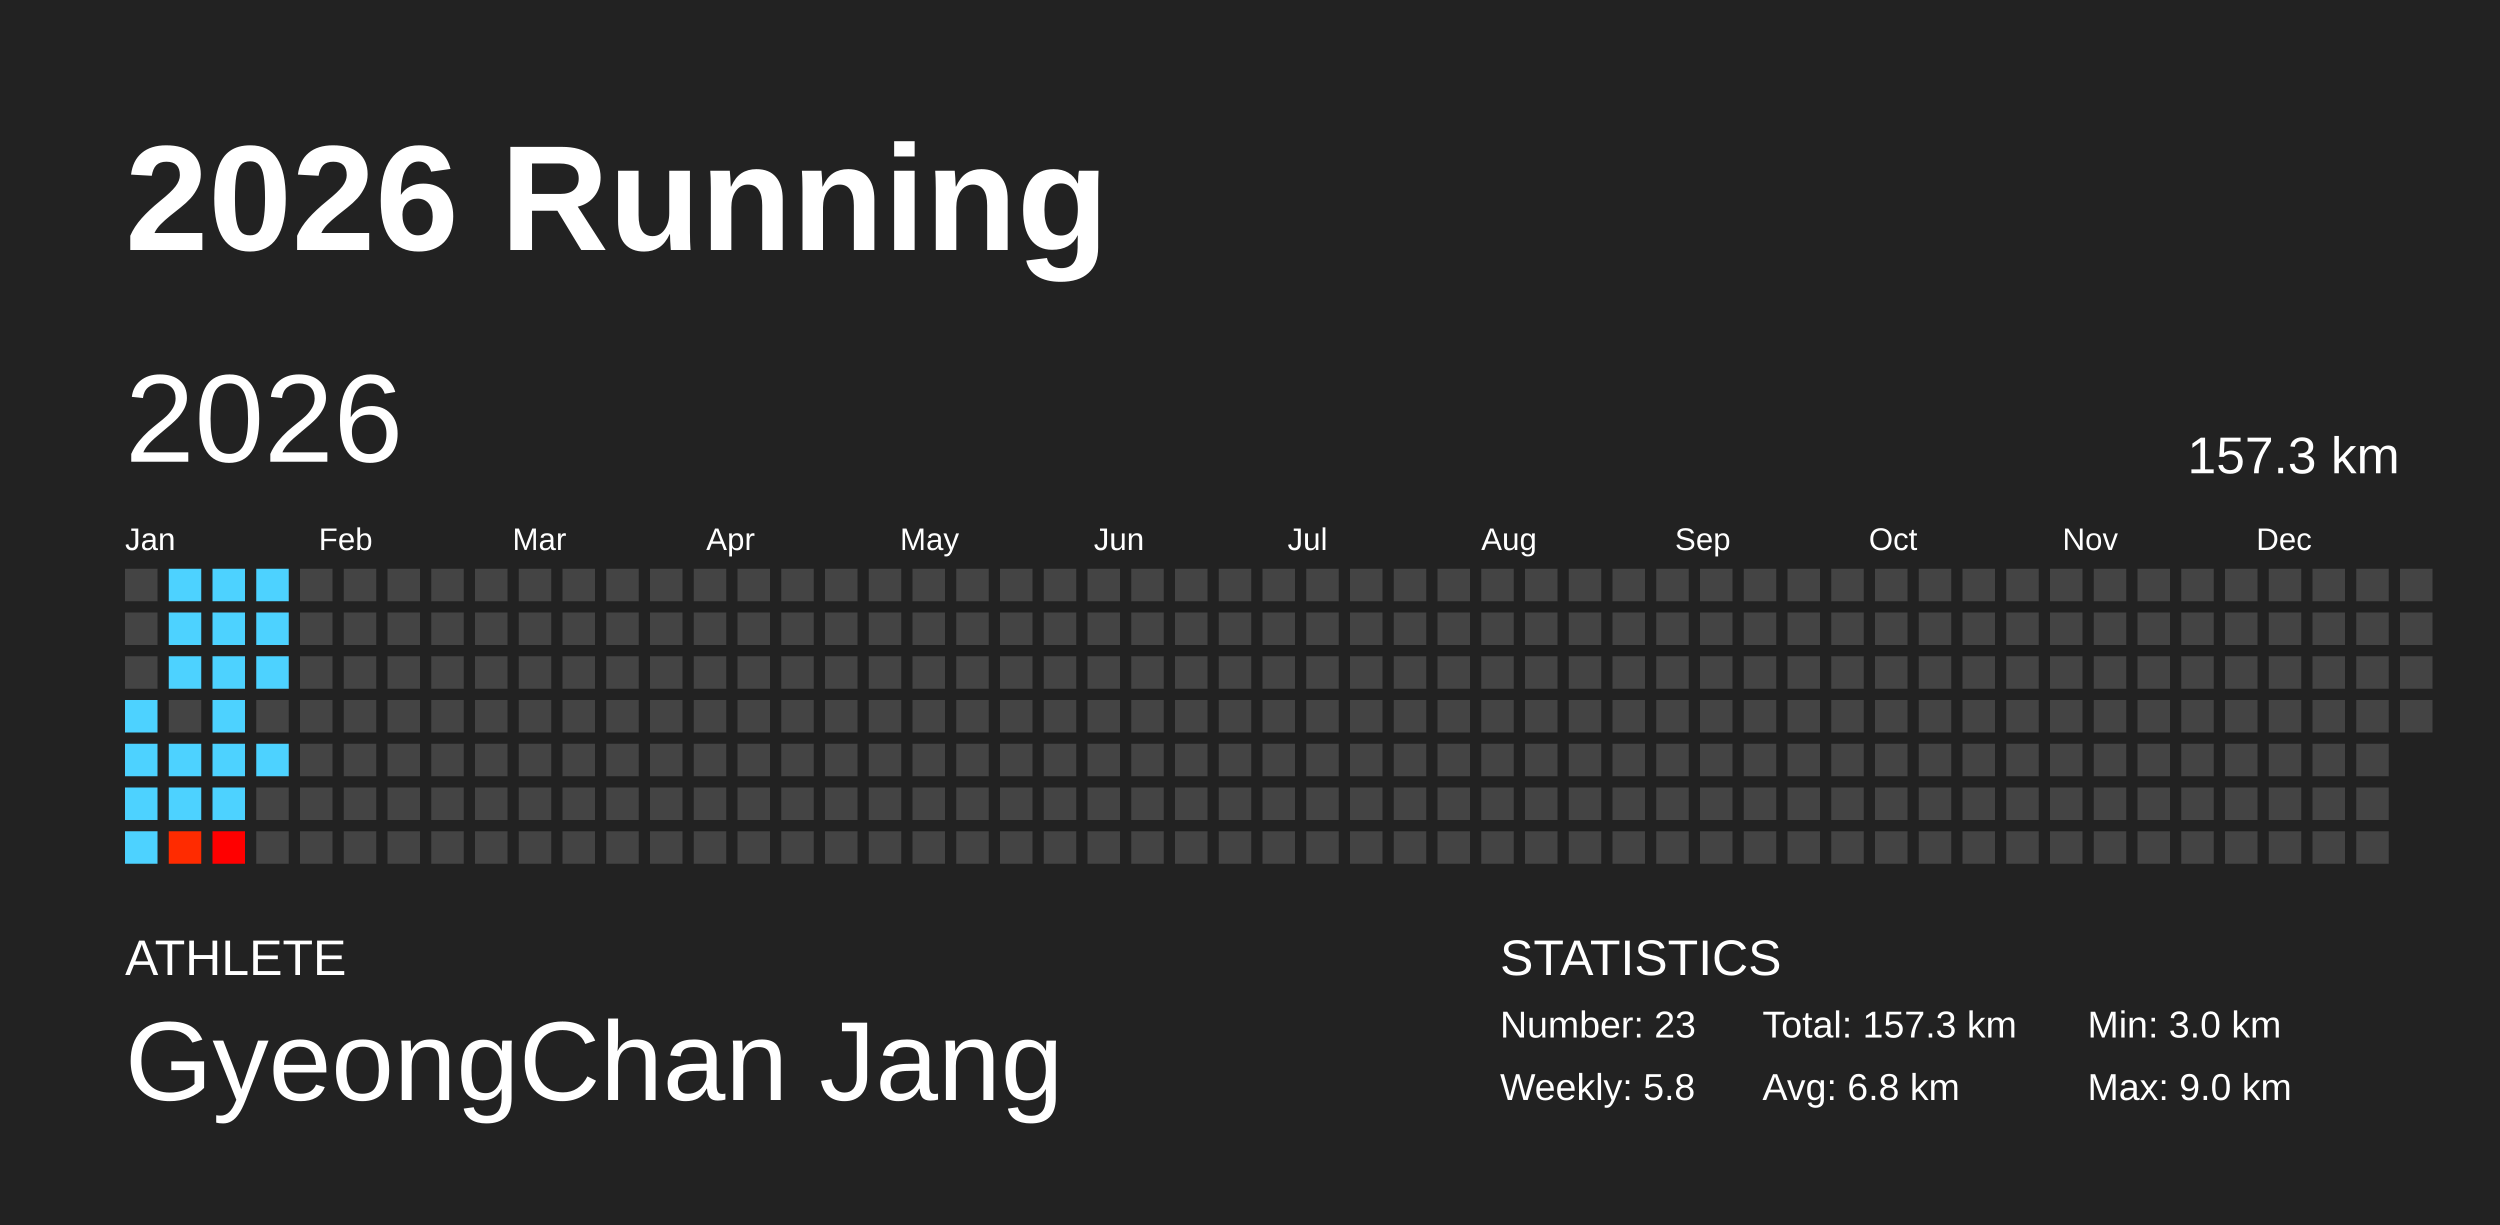
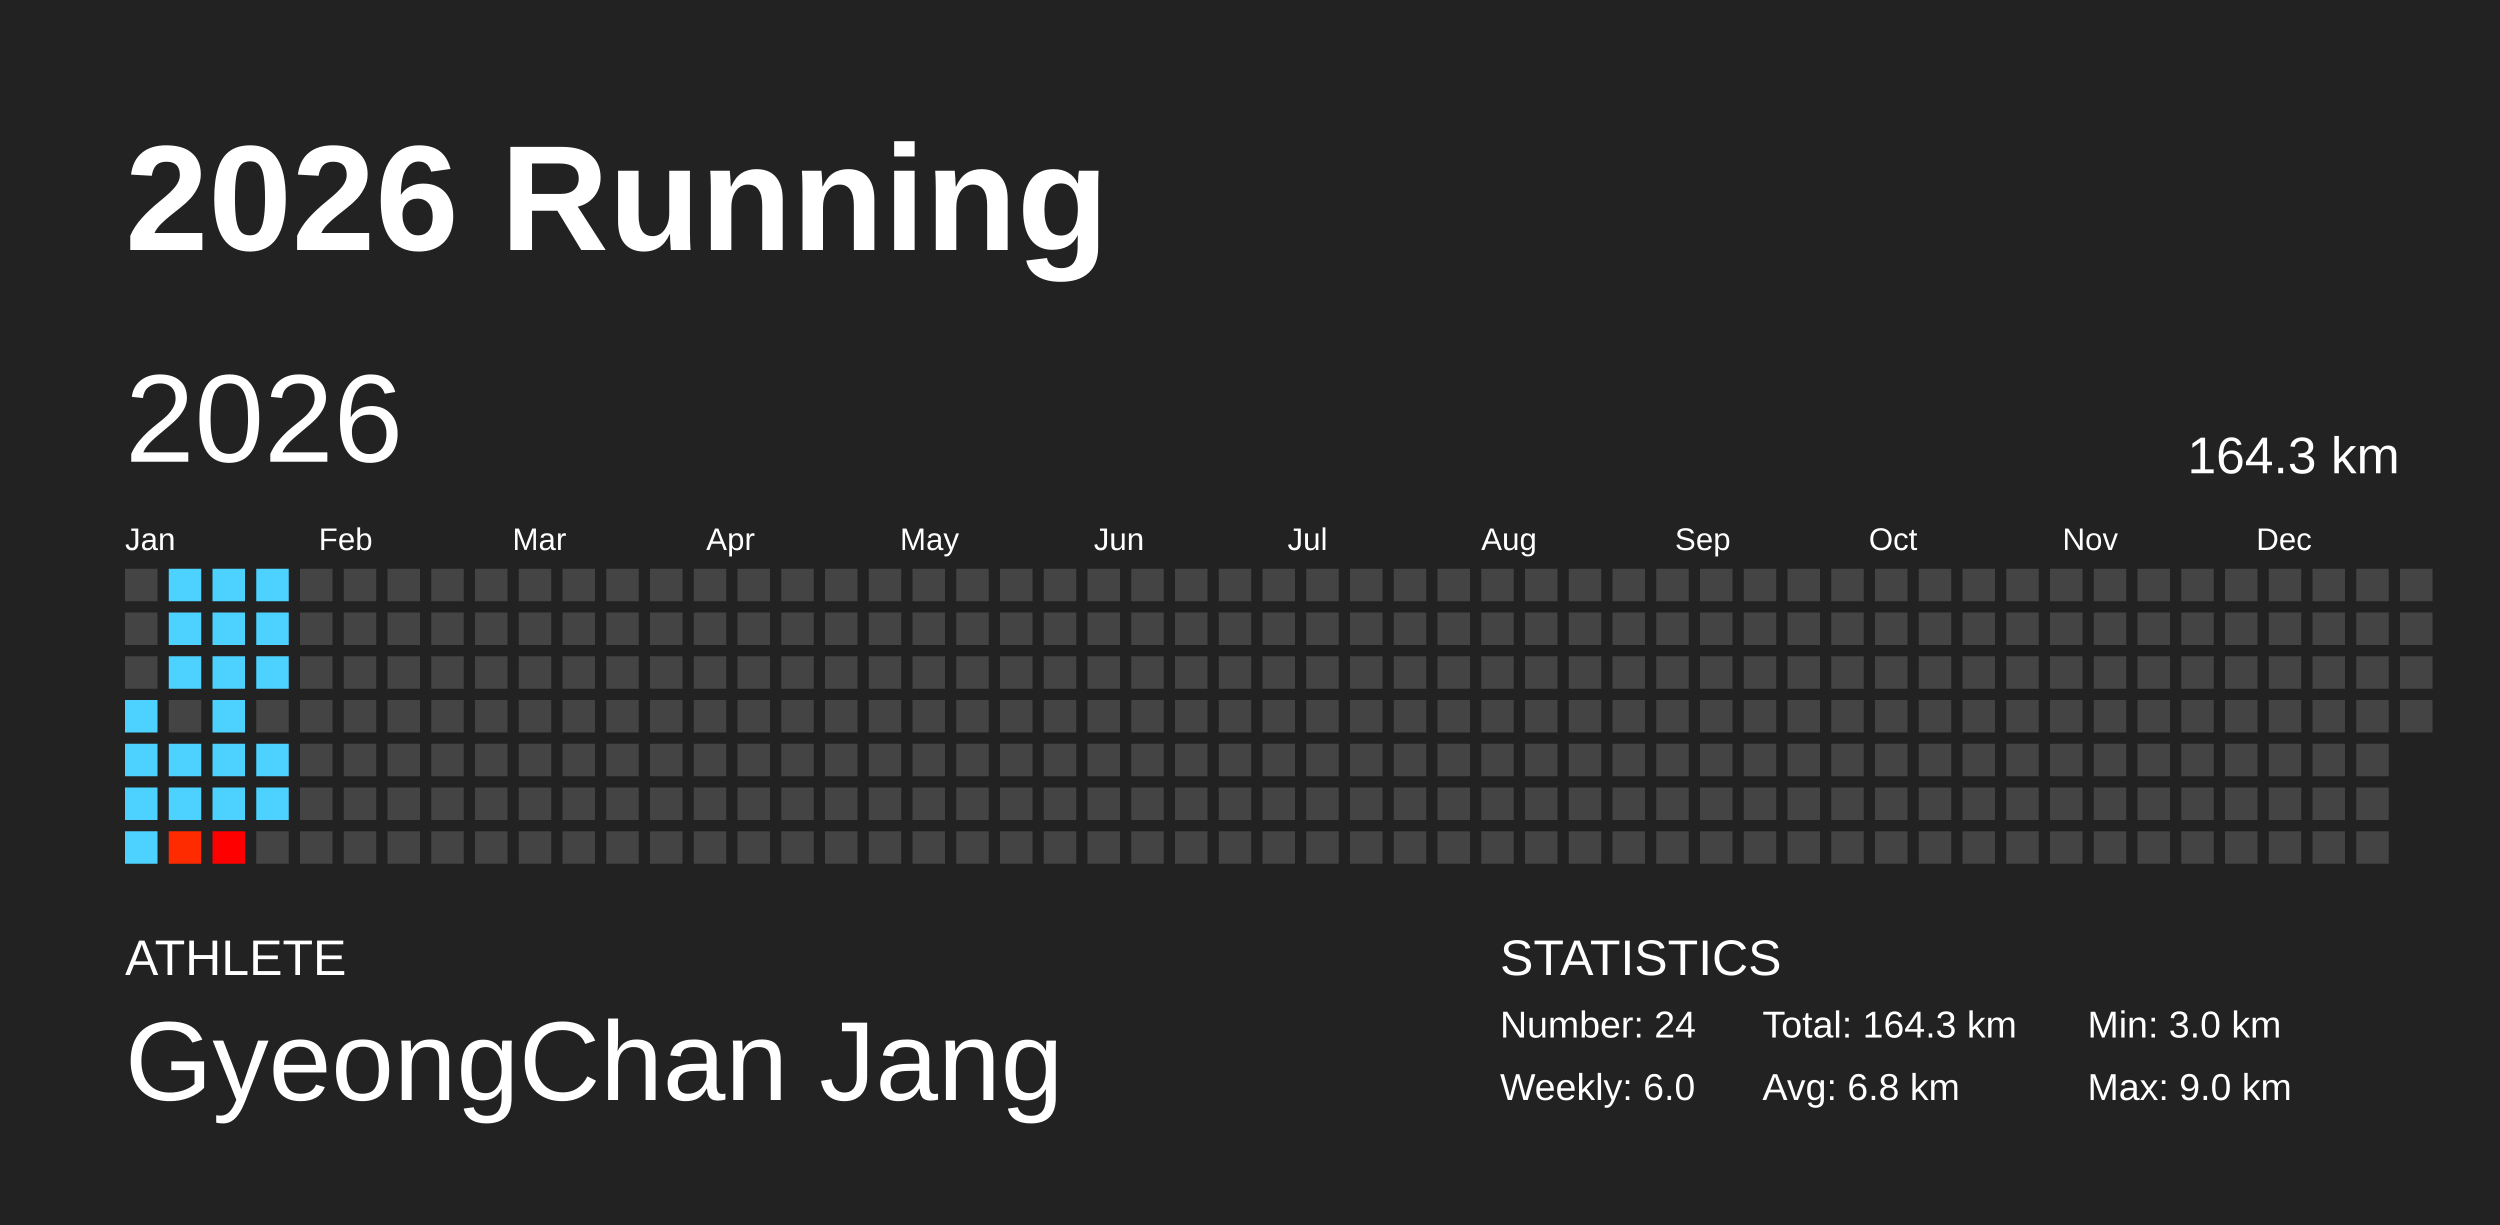
<svg xmlns="http://www.w3.org/2000/svg" baseProfile="full" height="98mm" version="1.1" viewBox="0,0,200,98" width="200mm">
  <defs />
  <rect fill="#222222" height="98" width="200" x="0" y="0" />
  <text fill="#FFFFFF" style="font-size:12px; font-family:Arial; font-weight:bold;" x="10" y="20">2026 Running</text>
  <text fill="#FFFFFF" style="font-size:4px; font-family:Arial" x="10" y="78">ATHLETE</text>
  <text fill="#FFFFFF" style="font-size:9px; font-family:Arial" x="10" y="88">GyeongChan Jang</text>
  <text fill="#FFFFFF" style="font-size:4px; font-family:Arial" x="120" y="78">STATISTICS</text>
-   <text fill="#FFFFFF" style="font-size:3px; font-family:Arial" x="120" y="83">Number: 23</text>
-   <text fill="#FFFFFF" style="font-size:3px; font-family:Arial" x="120" y="88">Weekly: 5.8</text>
-   <text fill="#FFFFFF" style="font-size:3px; font-family:Arial" x="141" y="83">Total: 157.3 km</text>
+   <text fill="#FFFFFF" style="font-size:3px; font-family:Arial" x="120" y="83">Number: 24</text>
+   <text fill="#FFFFFF" style="font-size:3px; font-family:Arial" x="120" y="88">Weekly: 6.0</text>
+   <text fill="#FFFFFF" style="font-size:3px; font-family:Arial" x="141" y="83">Total: 164.3 km</text>
  <text fill="#FFFFFF" style="font-size:3px; font-family:Arial" x="141" y="88">Avg: 6.8 km</text>
  <text fill="#FFFFFF" style="font-size:3px; font-family:Arial" x="167" y="83">Min: 3.0 km</text>
  <text fill="#FFFFFF" style="font-size:3px; font-family:Arial" x="167" y="88">Max: 9.0 km</text>
  <text dominant-baseline="hanging" fill="#FFFFFF" style="font-size:10.0px; font-family:Arial;" x="10" y="30">2026</text>
-   <text dominant-baseline="hanging" fill="#FFFFFF" style="font-size:4.125px; font-family:Arial;" x="175" y="35">157.3 km</text>
+   <text dominant-baseline="hanging" fill="#FFFFFF" style="font-size:4.125px; font-family:Arial;" x="175" y="35">164.3 km</text>
  <text fill="#FFFFFF" style="font-size:2.5px; font-family:Arial" x="10.0" y="44">Jan</text>
  <text fill="#FFFFFF" style="font-size:2.5px; font-family:Arial" x="25.5" y="44">Feb</text>
  <text fill="#FFFFFF" style="font-size:2.5px; font-family:Arial" x="41.0" y="44">Mar</text>
  <text fill="#FFFFFF" style="font-size:2.5px; font-family:Arial" x="56.5" y="44">Apr</text>
  <text fill="#FFFFFF" style="font-size:2.5px; font-family:Arial" x="72.0" y="44">May</text>
  <text fill="#FFFFFF" style="font-size:2.5px; font-family:Arial" x="87.5" y="44">Jun</text>
  <text fill="#FFFFFF" style="font-size:2.5px; font-family:Arial" x="103.0" y="44">Jul</text>
  <text fill="#FFFFFF" style="font-size:2.5px; font-family:Arial" x="118.5" y="44">Aug</text>
  <text fill="#FFFFFF" style="font-size:2.5px; font-family:Arial" x="134.0" y="44">Sep</text>
  <text fill="#FFFFFF" style="font-size:2.5px; font-family:Arial" x="149.5" y="44">Oct</text>
  <text fill="#FFFFFF" style="font-size:2.5px; font-family:Arial" x="165.0" y="44">Nov</text>
  <text fill="#FFFFFF" style="font-size:2.5px; font-family:Arial" x="180.5" y="44">Dec</text>
  <rect fill="#444444" height="2.6" width="2.6" x="10.0" y="45.5" />
  <rect fill="#444444" height="2.6" width="2.6" x="10.0" y="49.0" />
  <rect fill="#444444" height="2.6" width="2.6" x="10.0" y="52.5" />
  <rect fill="#4dd2ff" height="2.6" width="2.6" x="10.0" y="56.0" />
  <rect fill="#4dd2ff" height="2.6" width="2.6" x="10.0" y="59.5" />
  <rect fill="#4dd2ff" height="2.6" width="2.6" x="10.0" y="63.0" />
  <rect fill="#4dd2ff" height="2.6" width="2.6" x="10.0" y="66.5" />
  <rect fill="#4dd2ff" height="2.6" width="2.6" x="13.5" y="45.5" />
  <rect fill="#4dd2ff" height="2.6" width="2.6" x="13.5" y="49.0" />
  <rect fill="#4dd2ff" height="2.6" width="2.6" x="13.5" y="52.5" />
  <rect fill="#444444" height="2.6" width="2.6" x="13.5" y="56.0" />
  <rect fill="#4dd2ff" height="2.6" width="2.6" x="13.5" y="59.5" />
  <rect fill="#4dd2ff" height="2.6" width="2.6" x="13.5" y="63.0" />
  <rect fill="#ff2b00" height="2.6" width="2.6" x="13.5" y="66.5" />
  <rect fill="#4dd2ff" height="2.6" width="2.6" x="17.0" y="45.5" />
  <rect fill="#4dd2ff" height="2.6" width="2.6" x="17.0" y="49.0" />
  <rect fill="#4dd2ff" height="2.6" width="2.6" x="17.0" y="52.5" />
  <rect fill="#4dd2ff" height="2.6" width="2.6" x="17.0" y="56.0" />
  <rect fill="#4dd2ff" height="2.6" width="2.6" x="17.0" y="59.5" />
  <rect fill="#4dd2ff" height="2.6" width="2.6" x="17.0" y="63.0" />
  <rect fill="#ff0000" height="2.6" width="2.6" x="17.0" y="66.5" />
  <rect fill="#4dd2ff" height="2.6" width="2.6" x="20.5" y="45.5" />
  <rect fill="#4dd2ff" height="2.6" width="2.6" x="20.5" y="49.0" />
  <rect fill="#4dd2ff" height="2.6" width="2.6" x="20.5" y="52.5" />
  <rect fill="#444444" height="2.6" width="2.6" x="20.5" y="56.0" />
  <rect fill="#4dd2ff" height="2.6" width="2.6" x="20.5" y="59.5" />
-   <rect fill="#444444" height="2.6" width="2.6" x="20.5" y="63.0" />
+   <rect fill="#4dd2ff" height="2.6" width="2.6" x="20.5" y="63.0" />
  <rect fill="#444444" height="2.6" width="2.6" x="20.5" y="66.5" />
  <rect fill="#444444" height="2.6" width="2.6" x="24.0" y="45.5" />
  <rect fill="#444444" height="2.6" width="2.6" x="24.0" y="49.0" />
  <rect fill="#444444" height="2.6" width="2.6" x="24.0" y="52.5" />
  <rect fill="#444444" height="2.6" width="2.6" x="24.0" y="56.0" />
  <rect fill="#444444" height="2.6" width="2.6" x="24.0" y="59.5" />
  <rect fill="#444444" height="2.6" width="2.6" x="24.0" y="63.0" />
  <rect fill="#444444" height="2.6" width="2.6" x="24.0" y="66.5" />
  <rect fill="#444444" height="2.6" width="2.6" x="27.5" y="45.5" />
  <rect fill="#444444" height="2.6" width="2.6" x="27.5" y="49.0" />
  <rect fill="#444444" height="2.6" width="2.6" x="27.5" y="52.5" />
  <rect fill="#444444" height="2.6" width="2.6" x="27.5" y="56.0" />
  <rect fill="#444444" height="2.6" width="2.6" x="27.5" y="59.5" />
  <rect fill="#444444" height="2.6" width="2.6" x="27.5" y="63.0" />
  <rect fill="#444444" height="2.6" width="2.6" x="27.5" y="66.5" />
  <rect fill="#444444" height="2.6" width="2.6" x="31.0" y="45.5" />
  <rect fill="#444444" height="2.6" width="2.6" x="31.0" y="49.0" />
  <rect fill="#444444" height="2.6" width="2.6" x="31.0" y="52.5" />
  <rect fill="#444444" height="2.6" width="2.6" x="31.0" y="56.0" />
  <rect fill="#444444" height="2.6" width="2.6" x="31.0" y="59.5" />
  <rect fill="#444444" height="2.6" width="2.6" x="31.0" y="63.0" />
  <rect fill="#444444" height="2.6" width="2.6" x="31.0" y="66.5" />
  <rect fill="#444444" height="2.6" width="2.6" x="34.5" y="45.5" />
  <rect fill="#444444" height="2.6" width="2.6" x="34.5" y="49.0" />
  <rect fill="#444444" height="2.6" width="2.6" x="34.5" y="52.5" />
  <rect fill="#444444" height="2.6" width="2.6" x="34.5" y="56.0" />
  <rect fill="#444444" height="2.6" width="2.6" x="34.5" y="59.5" />
  <rect fill="#444444" height="2.6" width="2.6" x="34.5" y="63.0" />
  <rect fill="#444444" height="2.6" width="2.6" x="34.5" y="66.5" />
  <rect fill="#444444" height="2.6" width="2.6" x="38.0" y="45.5" />
  <rect fill="#444444" height="2.6" width="2.6" x="38.0" y="49.0" />
  <rect fill="#444444" height="2.6" width="2.6" x="38.0" y="52.5" />
  <rect fill="#444444" height="2.6" width="2.6" x="38.0" y="56.0" />
  <rect fill="#444444" height="2.6" width="2.6" x="38.0" y="59.5" />
  <rect fill="#444444" height="2.6" width="2.6" x="38.0" y="63.0" />
  <rect fill="#444444" height="2.6" width="2.6" x="38.0" y="66.5" />
  <rect fill="#444444" height="2.6" width="2.6" x="41.5" y="45.5" />
  <rect fill="#444444" height="2.6" width="2.6" x="41.5" y="49.0" />
  <rect fill="#444444" height="2.6" width="2.6" x="41.5" y="52.5" />
  <rect fill="#444444" height="2.6" width="2.6" x="41.5" y="56.0" />
  <rect fill="#444444" height="2.6" width="2.6" x="41.5" y="59.5" />
  <rect fill="#444444" height="2.6" width="2.6" x="41.5" y="63.0" />
  <rect fill="#444444" height="2.6" width="2.6" x="41.5" y="66.5" />
  <rect fill="#444444" height="2.6" width="2.6" x="45.0" y="45.5" />
  <rect fill="#444444" height="2.6" width="2.6" x="45.0" y="49.0" />
  <rect fill="#444444" height="2.6" width="2.6" x="45.0" y="52.5" />
  <rect fill="#444444" height="2.6" width="2.6" x="45.0" y="56.0" />
  <rect fill="#444444" height="2.6" width="2.6" x="45.0" y="59.5" />
  <rect fill="#444444" height="2.6" width="2.6" x="45.0" y="63.0" />
  <rect fill="#444444" height="2.6" width="2.6" x="45.0" y="66.5" />
  <rect fill="#444444" height="2.6" width="2.6" x="48.5" y="45.5" />
  <rect fill="#444444" height="2.6" width="2.6" x="48.5" y="49.0" />
  <rect fill="#444444" height="2.6" width="2.6" x="48.5" y="52.5" />
  <rect fill="#444444" height="2.6" width="2.6" x="48.5" y="56.0" />
  <rect fill="#444444" height="2.6" width="2.6" x="48.5" y="59.5" />
  <rect fill="#444444" height="2.6" width="2.6" x="48.5" y="63.0" />
  <rect fill="#444444" height="2.6" width="2.6" x="48.5" y="66.5" />
  <rect fill="#444444" height="2.6" width="2.6" x="52.0" y="45.5" />
  <rect fill="#444444" height="2.6" width="2.6" x="52.0" y="49.0" />
  <rect fill="#444444" height="2.6" width="2.6" x="52.0" y="52.5" />
  <rect fill="#444444" height="2.6" width="2.6" x="52.0" y="56.0" />
  <rect fill="#444444" height="2.6" width="2.6" x="52.0" y="59.5" />
  <rect fill="#444444" height="2.6" width="2.6" x="52.0" y="63.0" />
  <rect fill="#444444" height="2.6" width="2.6" x="52.0" y="66.5" />
  <rect fill="#444444" height="2.6" width="2.6" x="55.5" y="45.5" />
  <rect fill="#444444" height="2.6" width="2.6" x="55.5" y="49.0" />
  <rect fill="#444444" height="2.6" width="2.6" x="55.5" y="52.5" />
  <rect fill="#444444" height="2.6" width="2.6" x="55.5" y="56.0" />
  <rect fill="#444444" height="2.6" width="2.6" x="55.5" y="59.5" />
  <rect fill="#444444" height="2.6" width="2.6" x="55.5" y="63.0" />
  <rect fill="#444444" height="2.6" width="2.6" x="55.5" y="66.5" />
  <rect fill="#444444" height="2.6" width="2.6" x="59.0" y="45.5" />
  <rect fill="#444444" height="2.6" width="2.6" x="59.0" y="49.0" />
  <rect fill="#444444" height="2.6" width="2.6" x="59.0" y="52.5" />
  <rect fill="#444444" height="2.6" width="2.6" x="59.0" y="56.0" />
  <rect fill="#444444" height="2.6" width="2.6" x="59.0" y="59.5" />
  <rect fill="#444444" height="2.6" width="2.6" x="59.0" y="63.0" />
  <rect fill="#444444" height="2.6" width="2.6" x="59.0" y="66.5" />
  <rect fill="#444444" height="2.6" width="2.6" x="62.5" y="45.5" />
  <rect fill="#444444" height="2.6" width="2.6" x="62.5" y="49.0" />
  <rect fill="#444444" height="2.6" width="2.6" x="62.5" y="52.5" />
  <rect fill="#444444" height="2.6" width="2.6" x="62.5" y="56.0" />
  <rect fill="#444444" height="2.6" width="2.6" x="62.5" y="59.5" />
  <rect fill="#444444" height="2.6" width="2.6" x="62.5" y="63.0" />
  <rect fill="#444444" height="2.6" width="2.6" x="62.5" y="66.5" />
  <rect fill="#444444" height="2.6" width="2.6" x="66.0" y="45.5" />
  <rect fill="#444444" height="2.6" width="2.6" x="66.0" y="49.0" />
  <rect fill="#444444" height="2.6" width="2.6" x="66.0" y="52.5" />
  <rect fill="#444444" height="2.6" width="2.6" x="66.0" y="56.0" />
  <rect fill="#444444" height="2.6" width="2.6" x="66.0" y="59.5" />
  <rect fill="#444444" height="2.6" width="2.6" x="66.0" y="63.0" />
  <rect fill="#444444" height="2.6" width="2.6" x="66.0" y="66.5" />
  <rect fill="#444444" height="2.6" width="2.6" x="69.5" y="45.5" />
  <rect fill="#444444" height="2.6" width="2.6" x="69.5" y="49.0" />
  <rect fill="#444444" height="2.6" width="2.6" x="69.5" y="52.5" />
  <rect fill="#444444" height="2.6" width="2.6" x="69.5" y="56.0" />
  <rect fill="#444444" height="2.6" width="2.6" x="69.5" y="59.5" />
  <rect fill="#444444" height="2.6" width="2.6" x="69.5" y="63.0" />
  <rect fill="#444444" height="2.6" width="2.6" x="69.5" y="66.5" />
  <rect fill="#444444" height="2.6" width="2.6" x="73.0" y="45.5" />
  <rect fill="#444444" height="2.6" width="2.6" x="73.0" y="49.0" />
  <rect fill="#444444" height="2.6" width="2.6" x="73.0" y="52.5" />
  <rect fill="#444444" height="2.6" width="2.6" x="73.0" y="56.0" />
  <rect fill="#444444" height="2.6" width="2.6" x="73.0" y="59.5" />
  <rect fill="#444444" height="2.6" width="2.6" x="73.0" y="63.0" />
  <rect fill="#444444" height="2.6" width="2.6" x="73.0" y="66.5" />
  <rect fill="#444444" height="2.6" width="2.6" x="76.5" y="45.5" />
  <rect fill="#444444" height="2.6" width="2.6" x="76.5" y="49.0" />
  <rect fill="#444444" height="2.6" width="2.6" x="76.5" y="52.5" />
  <rect fill="#444444" height="2.6" width="2.6" x="76.5" y="56.0" />
  <rect fill="#444444" height="2.6" width="2.6" x="76.5" y="59.5" />
  <rect fill="#444444" height="2.6" width="2.6" x="76.5" y="63.0" />
  <rect fill="#444444" height="2.6" width="2.6" x="76.5" y="66.5" />
  <rect fill="#444444" height="2.6" width="2.6" x="80.0" y="45.5" />
  <rect fill="#444444" height="2.6" width="2.6" x="80.0" y="49.0" />
  <rect fill="#444444" height="2.6" width="2.6" x="80.0" y="52.5" />
  <rect fill="#444444" height="2.6" width="2.6" x="80.0" y="56.0" />
  <rect fill="#444444" height="2.6" width="2.6" x="80.0" y="59.5" />
  <rect fill="#444444" height="2.6" width="2.6" x="80.0" y="63.0" />
  <rect fill="#444444" height="2.6" width="2.6" x="80.0" y="66.5" />
  <rect fill="#444444" height="2.6" width="2.6" x="83.5" y="45.5" />
  <rect fill="#444444" height="2.6" width="2.6" x="83.5" y="49.0" />
  <rect fill="#444444" height="2.6" width="2.6" x="83.5" y="52.5" />
  <rect fill="#444444" height="2.6" width="2.6" x="83.5" y="56.0" />
  <rect fill="#444444" height="2.6" width="2.6" x="83.5" y="59.5" />
  <rect fill="#444444" height="2.6" width="2.6" x="83.5" y="63.0" />
  <rect fill="#444444" height="2.6" width="2.6" x="83.5" y="66.5" />
  <rect fill="#444444" height="2.6" width="2.6" x="87.0" y="45.5" />
  <rect fill="#444444" height="2.6" width="2.6" x="87.0" y="49.0" />
  <rect fill="#444444" height="2.6" width="2.6" x="87.0" y="52.5" />
  <rect fill="#444444" height="2.6" width="2.6" x="87.0" y="56.0" />
  <rect fill="#444444" height="2.6" width="2.6" x="87.0" y="59.5" />
  <rect fill="#444444" height="2.6" width="2.6" x="87.0" y="63.0" />
  <rect fill="#444444" height="2.6" width="2.6" x="87.0" y="66.5" />
  <rect fill="#444444" height="2.6" width="2.6" x="90.5" y="45.5" />
  <rect fill="#444444" height="2.6" width="2.6" x="90.5" y="49.0" />
  <rect fill="#444444" height="2.6" width="2.6" x="90.5" y="52.5" />
  <rect fill="#444444" height="2.6" width="2.6" x="90.5" y="56.0" />
  <rect fill="#444444" height="2.6" width="2.6" x="90.5" y="59.5" />
  <rect fill="#444444" height="2.6" width="2.6" x="90.5" y="63.0" />
  <rect fill="#444444" height="2.6" width="2.6" x="90.5" y="66.5" />
  <rect fill="#444444" height="2.6" width="2.6" x="94.0" y="45.5" />
  <rect fill="#444444" height="2.6" width="2.6" x="94.0" y="49.0" />
  <rect fill="#444444" height="2.6" width="2.6" x="94.0" y="52.5" />
  <rect fill="#444444" height="2.6" width="2.6" x="94.0" y="56.0" />
  <rect fill="#444444" height="2.6" width="2.6" x="94.0" y="59.5" />
  <rect fill="#444444" height="2.6" width="2.6" x="94.0" y="63.0" />
  <rect fill="#444444" height="2.6" width="2.6" x="94.0" y="66.5" />
  <rect fill="#444444" height="2.6" width="2.6" x="97.5" y="45.5" />
  <rect fill="#444444" height="2.6" width="2.6" x="97.5" y="49.0" />
  <rect fill="#444444" height="2.6" width="2.6" x="97.5" y="52.5" />
  <rect fill="#444444" height="2.6" width="2.6" x="97.5" y="56.0" />
  <rect fill="#444444" height="2.6" width="2.6" x="97.5" y="59.5" />
  <rect fill="#444444" height="2.6" width="2.6" x="97.5" y="63.0" />
  <rect fill="#444444" height="2.6" width="2.6" x="97.5" y="66.5" />
  <rect fill="#444444" height="2.6" width="2.6" x="101.0" y="45.5" />
  <rect fill="#444444" height="2.6" width="2.6" x="101.0" y="49.0" />
  <rect fill="#444444" height="2.6" width="2.6" x="101.0" y="52.5" />
  <rect fill="#444444" height="2.6" width="2.6" x="101.0" y="56.0" />
  <rect fill="#444444" height="2.6" width="2.6" x="101.0" y="59.5" />
  <rect fill="#444444" height="2.6" width="2.6" x="101.0" y="63.0" />
  <rect fill="#444444" height="2.6" width="2.6" x="101.0" y="66.5" />
  <rect fill="#444444" height="2.6" width="2.6" x="104.5" y="45.5" />
  <rect fill="#444444" height="2.6" width="2.6" x="104.5" y="49.0" />
  <rect fill="#444444" height="2.6" width="2.6" x="104.5" y="52.5" />
  <rect fill="#444444" height="2.6" width="2.6" x="104.5" y="56.0" />
  <rect fill="#444444" height="2.6" width="2.6" x="104.5" y="59.5" />
  <rect fill="#444444" height="2.6" width="2.6" x="104.5" y="63.0" />
  <rect fill="#444444" height="2.6" width="2.6" x="104.5" y="66.5" />
  <rect fill="#444444" height="2.6" width="2.6" x="108.0" y="45.5" />
  <rect fill="#444444" height="2.6" width="2.6" x="108.0" y="49.0" />
  <rect fill="#444444" height="2.6" width="2.6" x="108.0" y="52.5" />
  <rect fill="#444444" height="2.6" width="2.6" x="108.0" y="56.0" />
  <rect fill="#444444" height="2.6" width="2.6" x="108.0" y="59.5" />
  <rect fill="#444444" height="2.6" width="2.6" x="108.0" y="63.0" />
  <rect fill="#444444" height="2.6" width="2.6" x="108.0" y="66.5" />
  <rect fill="#444444" height="2.6" width="2.6" x="111.5" y="45.5" />
  <rect fill="#444444" height="2.6" width="2.6" x="111.5" y="49.0" />
  <rect fill="#444444" height="2.6" width="2.6" x="111.5" y="52.5" />
  <rect fill="#444444" height="2.6" width="2.6" x="111.5" y="56.0" />
  <rect fill="#444444" height="2.6" width="2.6" x="111.5" y="59.5" />
  <rect fill="#444444" height="2.6" width="2.6" x="111.5" y="63.0" />
  <rect fill="#444444" height="2.6" width="2.6" x="111.5" y="66.5" />
  <rect fill="#444444" height="2.6" width="2.6" x="115.0" y="45.5" />
  <rect fill="#444444" height="2.6" width="2.6" x="115.0" y="49.0" />
  <rect fill="#444444" height="2.6" width="2.6" x="115.0" y="52.5" />
  <rect fill="#444444" height="2.6" width="2.6" x="115.0" y="56.0" />
  <rect fill="#444444" height="2.6" width="2.6" x="115.0" y="59.5" />
  <rect fill="#444444" height="2.6" width="2.6" x="115.0" y="63.0" />
  <rect fill="#444444" height="2.6" width="2.6" x="115.0" y="66.5" />
  <rect fill="#444444" height="2.6" width="2.6" x="118.5" y="45.5" />
  <rect fill="#444444" height="2.6" width="2.6" x="118.5" y="49.0" />
  <rect fill="#444444" height="2.6" width="2.6" x="118.5" y="52.5" />
  <rect fill="#444444" height="2.6" width="2.6" x="118.5" y="56.0" />
  <rect fill="#444444" height="2.6" width="2.6" x="118.5" y="59.5" />
  <rect fill="#444444" height="2.6" width="2.6" x="118.5" y="63.0" />
  <rect fill="#444444" height="2.6" width="2.6" x="118.5" y="66.5" />
  <rect fill="#444444" height="2.6" width="2.6" x="122.0" y="45.5" />
  <rect fill="#444444" height="2.6" width="2.6" x="122.0" y="49.0" />
  <rect fill="#444444" height="2.6" width="2.6" x="122.0" y="52.5" />
  <rect fill="#444444" height="2.6" width="2.6" x="122.0" y="56.0" />
  <rect fill="#444444" height="2.6" width="2.6" x="122.0" y="59.5" />
  <rect fill="#444444" height="2.6" width="2.6" x="122.0" y="63.0" />
  <rect fill="#444444" height="2.6" width="2.6" x="122.0" y="66.5" />
  <rect fill="#444444" height="2.6" width="2.6" x="125.5" y="45.5" />
  <rect fill="#444444" height="2.6" width="2.6" x="125.5" y="49.0" />
  <rect fill="#444444" height="2.6" width="2.6" x="125.5" y="52.5" />
  <rect fill="#444444" height="2.6" width="2.6" x="125.5" y="56.0" />
  <rect fill="#444444" height="2.6" width="2.6" x="125.5" y="59.5" />
  <rect fill="#444444" height="2.6" width="2.6" x="125.5" y="63.0" />
  <rect fill="#444444" height="2.6" width="2.6" x="125.5" y="66.5" />
  <rect fill="#444444" height="2.6" width="2.6" x="129.0" y="45.5" />
  <rect fill="#444444" height="2.6" width="2.6" x="129.0" y="49.0" />
  <rect fill="#444444" height="2.6" width="2.6" x="129.0" y="52.5" />
  <rect fill="#444444" height="2.6" width="2.6" x="129.0" y="56.0" />
  <rect fill="#444444" height="2.6" width="2.6" x="129.0" y="59.5" />
  <rect fill="#444444" height="2.6" width="2.6" x="129.0" y="63.0" />
  <rect fill="#444444" height="2.6" width="2.6" x="129.0" y="66.5" />
  <rect fill="#444444" height="2.6" width="2.6" x="132.5" y="45.5" />
  <rect fill="#444444" height="2.6" width="2.6" x="132.5" y="49.0" />
  <rect fill="#444444" height="2.6" width="2.6" x="132.5" y="52.5" />
  <rect fill="#444444" height="2.6" width="2.6" x="132.5" y="56.0" />
  <rect fill="#444444" height="2.6" width="2.6" x="132.5" y="59.5" />
  <rect fill="#444444" height="2.6" width="2.6" x="132.5" y="63.0" />
  <rect fill="#444444" height="2.6" width="2.6" x="132.5" y="66.5" />
  <rect fill="#444444" height="2.6" width="2.6" x="136.0" y="45.5" />
  <rect fill="#444444" height="2.6" width="2.6" x="136.0" y="49.0" />
  <rect fill="#444444" height="2.6" width="2.6" x="136.0" y="52.5" />
  <rect fill="#444444" height="2.6" width="2.6" x="136.0" y="56.0" />
  <rect fill="#444444" height="2.6" width="2.6" x="136.0" y="59.5" />
  <rect fill="#444444" height="2.6" width="2.6" x="136.0" y="63.0" />
  <rect fill="#444444" height="2.6" width="2.6" x="136.0" y="66.5" />
  <rect fill="#444444" height="2.6" width="2.6" x="139.5" y="45.5" />
  <rect fill="#444444" height="2.6" width="2.6" x="139.5" y="49.0" />
  <rect fill="#444444" height="2.6" width="2.6" x="139.5" y="52.5" />
  <rect fill="#444444" height="2.6" width="2.6" x="139.5" y="56.0" />
  <rect fill="#444444" height="2.6" width="2.6" x="139.5" y="59.5" />
  <rect fill="#444444" height="2.6" width="2.6" x="139.5" y="63.0" />
  <rect fill="#444444" height="2.6" width="2.6" x="139.5" y="66.5" />
  <rect fill="#444444" height="2.6" width="2.6" x="143.0" y="45.5" />
  <rect fill="#444444" height="2.6" width="2.6" x="143.0" y="49.0" />
  <rect fill="#444444" height="2.6" width="2.6" x="143.0" y="52.5" />
  <rect fill="#444444" height="2.6" width="2.6" x="143.0" y="56.0" />
  <rect fill="#444444" height="2.6" width="2.6" x="143.0" y="59.5" />
  <rect fill="#444444" height="2.6" width="2.6" x="143.0" y="63.0" />
  <rect fill="#444444" height="2.6" width="2.6" x="143.0" y="66.5" />
  <rect fill="#444444" height="2.6" width="2.6" x="146.5" y="45.5" />
  <rect fill="#444444" height="2.6" width="2.6" x="146.5" y="49.0" />
  <rect fill="#444444" height="2.6" width="2.6" x="146.5" y="52.5" />
  <rect fill="#444444" height="2.6" width="2.6" x="146.5" y="56.0" />
  <rect fill="#444444" height="2.6" width="2.6" x="146.5" y="59.5" />
  <rect fill="#444444" height="2.6" width="2.6" x="146.5" y="63.0" />
  <rect fill="#444444" height="2.6" width="2.6" x="146.5" y="66.5" />
  <rect fill="#444444" height="2.6" width="2.6" x="150.0" y="45.5" />
  <rect fill="#444444" height="2.6" width="2.6" x="150.0" y="49.0" />
  <rect fill="#444444" height="2.6" width="2.6" x="150.0" y="52.5" />
  <rect fill="#444444" height="2.6" width="2.6" x="150.0" y="56.0" />
  <rect fill="#444444" height="2.6" width="2.6" x="150.0" y="59.5" />
  <rect fill="#444444" height="2.6" width="2.6" x="150.0" y="63.0" />
  <rect fill="#444444" height="2.6" width="2.6" x="150.0" y="66.5" />
  <rect fill="#444444" height="2.6" width="2.6" x="153.5" y="45.5" />
  <rect fill="#444444" height="2.6" width="2.6" x="153.5" y="49.0" />
  <rect fill="#444444" height="2.6" width="2.6" x="153.5" y="52.5" />
  <rect fill="#444444" height="2.6" width="2.6" x="153.5" y="56.0" />
  <rect fill="#444444" height="2.6" width="2.6" x="153.5" y="59.5" />
  <rect fill="#444444" height="2.6" width="2.6" x="153.5" y="63.0" />
  <rect fill="#444444" height="2.6" width="2.6" x="153.5" y="66.5" />
  <rect fill="#444444" height="2.6" width="2.6" x="157.0" y="45.5" />
  <rect fill="#444444" height="2.6" width="2.6" x="157.0" y="49.0" />
  <rect fill="#444444" height="2.6" width="2.6" x="157.0" y="52.5" />
  <rect fill="#444444" height="2.6" width="2.6" x="157.0" y="56.0" />
  <rect fill="#444444" height="2.6" width="2.6" x="157.0" y="59.5" />
  <rect fill="#444444" height="2.6" width="2.6" x="157.0" y="63.0" />
  <rect fill="#444444" height="2.6" width="2.6" x="157.0" y="66.5" />
  <rect fill="#444444" height="2.6" width="2.6" x="160.5" y="45.5" />
  <rect fill="#444444" height="2.6" width="2.6" x="160.5" y="49.0" />
  <rect fill="#444444" height="2.6" width="2.6" x="160.5" y="52.5" />
  <rect fill="#444444" height="2.6" width="2.6" x="160.5" y="56.0" />
  <rect fill="#444444" height="2.6" width="2.6" x="160.5" y="59.5" />
  <rect fill="#444444" height="2.6" width="2.6" x="160.5" y="63.0" />
  <rect fill="#444444" height="2.6" width="2.6" x="160.5" y="66.5" />
  <rect fill="#444444" height="2.6" width="2.6" x="164.0" y="45.5" />
  <rect fill="#444444" height="2.6" width="2.6" x="164.0" y="49.0" />
  <rect fill="#444444" height="2.6" width="2.6" x="164.0" y="52.5" />
  <rect fill="#444444" height="2.6" width="2.6" x="164.0" y="56.0" />
  <rect fill="#444444" height="2.6" width="2.6" x="164.0" y="59.5" />
  <rect fill="#444444" height="2.6" width="2.6" x="164.0" y="63.0" />
  <rect fill="#444444" height="2.6" width="2.6" x="164.0" y="66.5" />
  <rect fill="#444444" height="2.6" width="2.6" x="167.5" y="45.5" />
  <rect fill="#444444" height="2.6" width="2.6" x="167.5" y="49.0" />
  <rect fill="#444444" height="2.6" width="2.6" x="167.5" y="52.5" />
  <rect fill="#444444" height="2.6" width="2.6" x="167.5" y="56.0" />
  <rect fill="#444444" height="2.6" width="2.6" x="167.5" y="59.5" />
  <rect fill="#444444" height="2.6" width="2.6" x="167.5" y="63.0" />
  <rect fill="#444444" height="2.6" width="2.6" x="167.5" y="66.5" />
  <rect fill="#444444" height="2.6" width="2.6" x="171.0" y="45.5" />
  <rect fill="#444444" height="2.6" width="2.6" x="171.0" y="49.0" />
  <rect fill="#444444" height="2.6" width="2.6" x="171.0" y="52.5" />
  <rect fill="#444444" height="2.6" width="2.6" x="171.0" y="56.0" />
  <rect fill="#444444" height="2.6" width="2.6" x="171.0" y="59.5" />
  <rect fill="#444444" height="2.6" width="2.6" x="171.0" y="63.0" />
  <rect fill="#444444" height="2.6" width="2.6" x="171.0" y="66.5" />
  <rect fill="#444444" height="2.6" width="2.6" x="174.5" y="45.5" />
  <rect fill="#444444" height="2.6" width="2.6" x="174.5" y="49.0" />
  <rect fill="#444444" height="2.6" width="2.6" x="174.5" y="52.5" />
  <rect fill="#444444" height="2.6" width="2.6" x="174.5" y="56.0" />
  <rect fill="#444444" height="2.6" width="2.6" x="174.5" y="59.5" />
  <rect fill="#444444" height="2.6" width="2.6" x="174.5" y="63.0" />
  <rect fill="#444444" height="2.6" width="2.6" x="174.5" y="66.5" />
  <rect fill="#444444" height="2.6" width="2.6" x="178.0" y="45.5" />
  <rect fill="#444444" height="2.6" width="2.6" x="178.0" y="49.0" />
  <rect fill="#444444" height="2.6" width="2.6" x="178.0" y="52.5" />
  <rect fill="#444444" height="2.6" width="2.6" x="178.0" y="56.0" />
  <rect fill="#444444" height="2.6" width="2.6" x="178.0" y="59.5" />
  <rect fill="#444444" height="2.6" width="2.6" x="178.0" y="63.0" />
  <rect fill="#444444" height="2.6" width="2.6" x="178.0" y="66.5" />
  <rect fill="#444444" height="2.6" width="2.6" x="181.5" y="45.5" />
  <rect fill="#444444" height="2.6" width="2.6" x="181.5" y="49.0" />
  <rect fill="#444444" height="2.6" width="2.6" x="181.5" y="52.5" />
  <rect fill="#444444" height="2.6" width="2.6" x="181.5" y="56.0" />
  <rect fill="#444444" height="2.6" width="2.6" x="181.5" y="59.5" />
  <rect fill="#444444" height="2.6" width="2.6" x="181.5" y="63.0" />
  <rect fill="#444444" height="2.6" width="2.6" x="181.5" y="66.5" />
  <rect fill="#444444" height="2.6" width="2.6" x="185.0" y="45.5" />
  <rect fill="#444444" height="2.6" width="2.6" x="185.0" y="49.0" />
  <rect fill="#444444" height="2.6" width="2.6" x="185.0" y="52.5" />
  <rect fill="#444444" height="2.6" width="2.6" x="185.0" y="56.0" />
  <rect fill="#444444" height="2.6" width="2.6" x="185.0" y="59.5" />
  <rect fill="#444444" height="2.6" width="2.6" x="185.0" y="63.0" />
  <rect fill="#444444" height="2.6" width="2.6" x="185.0" y="66.5" />
  <rect fill="#444444" height="2.6" width="2.6" x="188.5" y="45.5" />
  <rect fill="#444444" height="2.6" width="2.6" x="188.5" y="49.0" />
  <rect fill="#444444" height="2.6" width="2.6" x="188.5" y="52.5" />
  <rect fill="#444444" height="2.6" width="2.6" x="188.5" y="56.0" />
  <rect fill="#444444" height="2.6" width="2.6" x="188.5" y="59.5" />
  <rect fill="#444444" height="2.6" width="2.6" x="188.5" y="63.0" />
  <rect fill="#444444" height="2.6" width="2.6" x="188.5" y="66.5" />
  <rect fill="#444444" height="2.6" width="2.6" x="192.0" y="45.5" />
  <rect fill="#444444" height="2.6" width="2.6" x="192.0" y="49.0" />
  <rect fill="#444444" height="2.6" width="2.6" x="192.0" y="52.5" />
  <rect fill="#444444" height="2.6" width="2.6" x="192.0" y="56.0" />
</svg>
